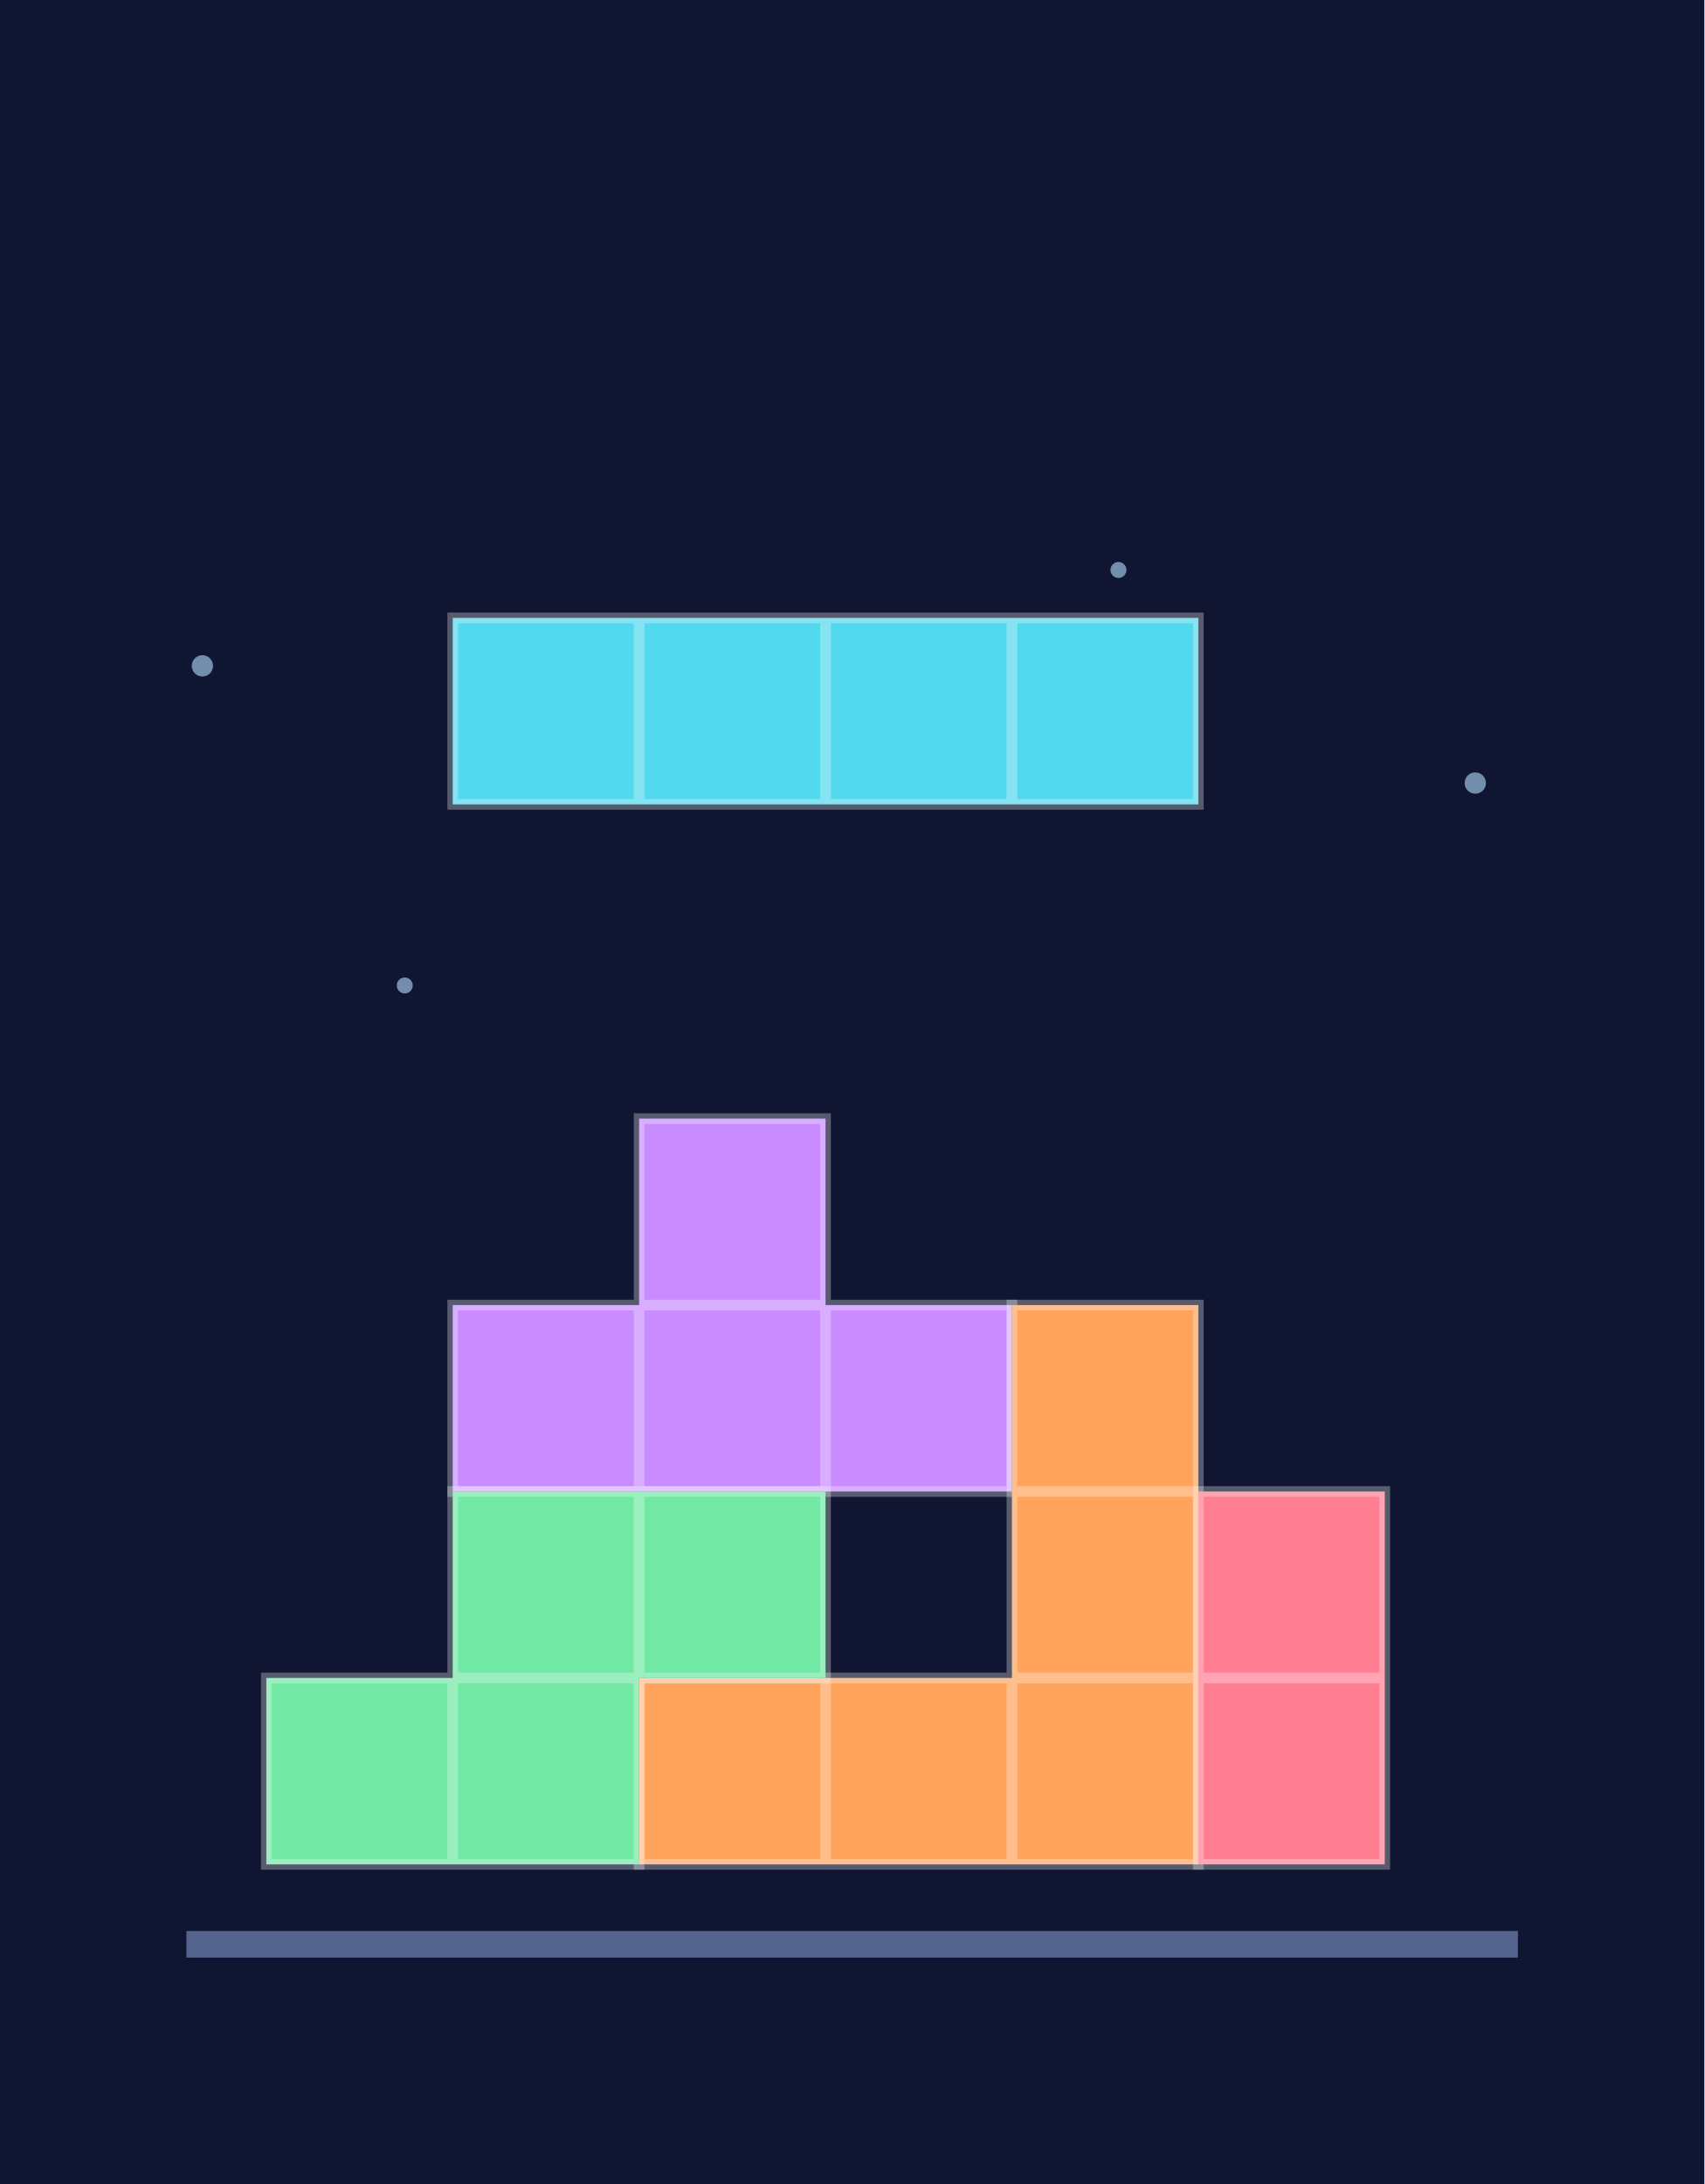
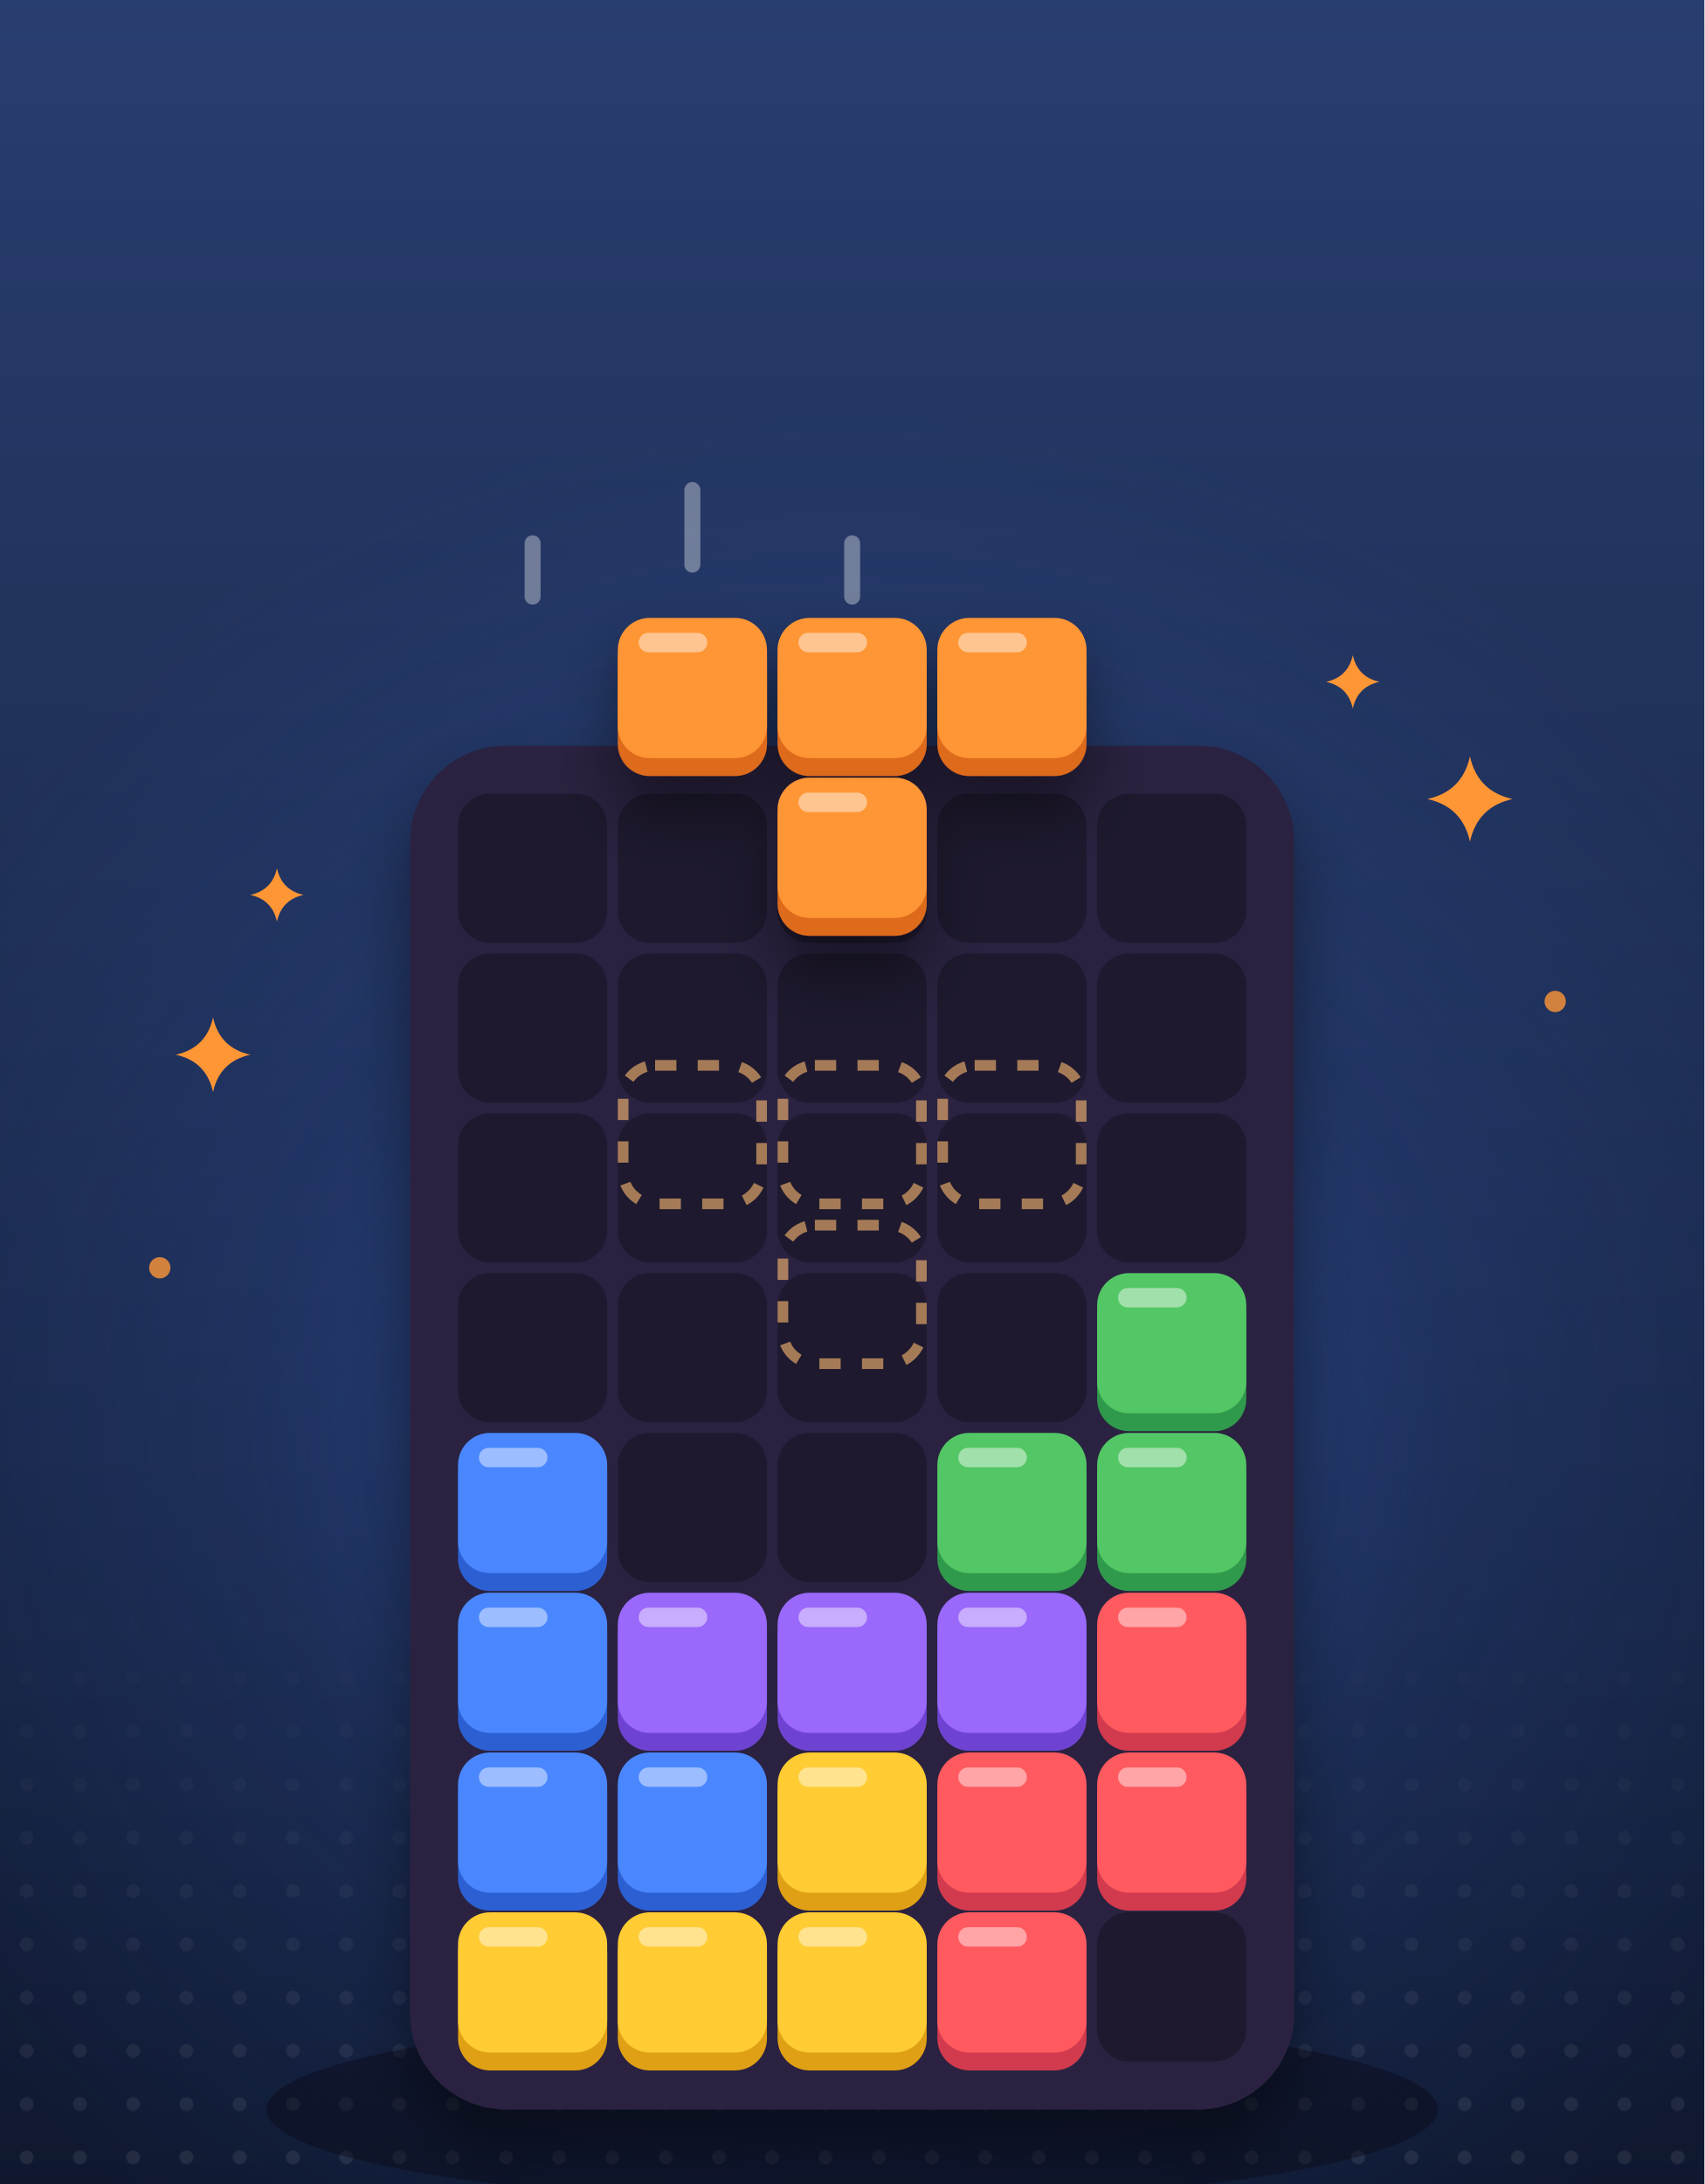
- <svg xmlns="http://www.w3.org/2000/svg" viewBox="0 0 320 410">
-   <rect width="320" height="410" fill="#101631" />
-   <g fill="#b4ddff" opacity=".6">
-     <circle cx="38" cy="125" r="2" />
-     <circle cx="277" cy="147" r="2" />
-     <circle cx="210" cy="107" r="1.5" />
-     <circle cx="76" cy="185" r="1.5" />
+ <svg xmlns="http://www.w3.org/2000/svg" viewBox="0 0 320 410" role="img" aria-labelledby="title desc">
+   <defs>
+     <linearGradient id="bg" x1="0" y1="0" x2="0" y2="1">
+       <stop stop-color="#293e70" />
+       <stop offset="1" stop-color="#0f182f" />
+     </linearGradient>
+     <radialGradient id="glow" cx="50%" cy="50%" r="50%">
+       <stop stop-color="#4474e4" stop-opacity=".5" />
+       <stop offset=".55" stop-color="#4474e4" stop-opacity=".14" />
+       <stop offset="1" stop-color="#4474e4" stop-opacity="0" />
+     </radialGradient>
+     <pattern id="dots" width="10" height="10" patternUnits="userSpaceOnUse">
+       <circle cx="5" cy="5" r="1.3" fill="#fff" />
+     </pattern>
+     <linearGradient id="dotfade" x1="0" y1="0" x2="0" y2="1">
+       <stop stop-color="#fff" stop-opacity="0" />
+       <stop offset="1" stop-color="#fff" stop-opacity=".9" />
+     </linearGradient>
+     <mask id="floor">
+       <rect x="0" y="300" width="320" height="110" fill="url(#dotfade)" />
+     </mask>
+     <filter id="drop" x="-25%" y="-25%" width="150%" height="160%">
+       <feDropShadow dx="0" dy="7" stdDeviation="6" flood-color="#05030c" flood-opacity=".42" />
+     </filter>
+   </defs>
+   <rect x="0" y="0" width="320" height="410" fill="url(#bg)" />
+   <ellipse cx="160" cy="268" rx="210" ry="190" fill="url(#glow)" />
+   <rect x="0" y="300" width="320" height="110" fill="url(#dots)" mask="url(#floor)" opacity="0.09" />
+   <path d="M276 142Q277.44 148.56 284 150Q277.44 151.44 276 158Q274.56 151.44 268 150Q274.56 148.56 276 142Z" fill="#ff9636" />
+   <path d="M40 191Q41.26 196.74 47 198Q41.26 199.26 40 205Q38.74 199.26 33 198Q38.74 196.74 40 191Z" fill="#ff9636" />
+   <circle cx="292" cy="188" r="2" fill="#ff9636" opacity="0.8" />
+   <path d="M254 123Q254.9 127.1 259 128Q254.9 128.9 254 133Q253.1 128.9 249 128Q253.1 127.1 254 123Z" fill="#ff9636" />
+   <path d="M52 163Q52.9 167.1 57 168Q52.9 168.9 52 173Q51.1 168.9 47 168Q51.1 167.1 52 163Z" fill="#ff9636" />
+   <circle cx="30" cy="238" r="2" fill="#ff9636" opacity="0.8" />
+   <ellipse cx="160" cy="396" rx="110" ry="17.6" fill="#05030c" opacity="0.35" />
+   <rect x="77" y="140" width="166" height="256" fill="#2a2140" rx="18" filter="url(#drop)" />
+   <rect x="86" y="239" width="28" height="28" fill="#000" rx="6" opacity="0.28" />
+   <rect x="116" y="239" width="28" height="28" fill="#000" rx="6" opacity="0.28" />
+   <rect x="146" y="239" width="28" height="28" fill="#000" rx="6" opacity="0.28" />
+   <rect x="176" y="239" width="28" height="28" fill="#000" rx="6" opacity="0.28" />
+   <g>
+     <rect x="206" y="240.68" width="28" height="28" fill="#2f9a4c" rx="6" />
+     <rect x="206" y="239" width="28" height="26.32" fill="#53c765" rx="6" />
+     <rect x="209.92" y="241.8" width="12.88" height="3.64" fill="#fff" rx="1.82" opacity="0.45" />
  </g>
-   <path d="M35 365h250" stroke="#53648e" stroke-width="5" />
-   <g stroke="#fff" stroke-opacity=".3" stroke-width="2">
-     <g fill="#53d9ed">
-       <path d="M85 116h35v35H85zM120 116h35v35h-35zM155 116h35v35h-35zM190 116h35v35h-35z" />
+   <g>
+     <rect x="86" y="270.68" width="28" height="28" fill="#2c5fd2" rx="6" />
+     <rect x="86" y="269" width="28" height="26.32" fill="#4a87ff" rx="6" />
+     <rect x="89.92" y="271.8" width="12.88" height="3.64" fill="#fff" rx="1.82" opacity="0.45" />
+   </g>
+   <rect x="116" y="269" width="28" height="28" fill="#000" rx="6" opacity="0.28" />
+   <rect x="146" y="269" width="28" height="28" fill="#000" rx="6" opacity="0.28" />
+   <g>
+     <rect x="176" y="270.68" width="28" height="28" fill="#2f9a4c" rx="6" />
+     <rect x="176" y="269" width="28" height="26.32" fill="#53c765" rx="6" />
+     <rect x="179.92" y="271.8" width="12.88" height="3.64" fill="#fff" rx="1.82" opacity="0.45" />
+   </g>
+   <g>
+     <rect x="206" y="270.68" width="28" height="28" fill="#2f9a4c" rx="6" />
+     <rect x="206" y="269" width="28" height="26.32" fill="#53c765" rx="6" />
+     <rect x="209.92" y="271.8" width="12.88" height="3.64" fill="#fff" rx="1.82" opacity="0.45" />
+   </g>
+   <g>
+     <rect x="86" y="300.68" width="28" height="28" fill="#2c5fd2" rx="6" />
+     <rect x="86" y="299" width="28" height="26.32" fill="#4a87ff" rx="6" />
+     <rect x="89.92" y="301.8" width="12.88" height="3.64" fill="#fff" rx="1.82" opacity="0.45" />
+   </g>
+   <g>
+     <rect x="116" y="300.68" width="28" height="28" fill="#6f43d1" rx="6" />
+     <rect x="116" y="299" width="28" height="26.32" fill="#9a68fb" rx="6" />
+     <rect x="119.92" y="301.8" width="12.88" height="3.64" fill="#fff" rx="1.82" opacity="0.45" />
+   </g>
+   <g>
+     <rect x="146" y="300.68" width="28" height="28" fill="#6f43d1" rx="6" />
+     <rect x="146" y="299" width="28" height="26.32" fill="#9a68fb" rx="6" />
+     <rect x="149.92" y="301.8" width="12.88" height="3.64" fill="#fff" rx="1.82" opacity="0.45" />
+   </g>
+   <g>
+     <rect x="176" y="300.68" width="28" height="28" fill="#6f43d1" rx="6" />
+     <rect x="176" y="299" width="28" height="26.32" fill="#9a68fb" rx="6" />
+     <rect x="179.92" y="301.8" width="12.88" height="3.64" fill="#fff" rx="1.82" opacity="0.45" />
+   </g>
+   <g>
+     <rect x="206" y="300.68" width="28" height="28" fill="#d23a4d" rx="6" />
+     <rect x="206" y="299" width="28" height="26.32" fill="#ff5a5f" rx="6" />
+     <rect x="209.92" y="301.8" width="12.88" height="3.64" fill="#fff" rx="1.82" opacity="0.45" />
+   </g>
+   <g>
+     <rect x="86" y="330.68" width="28" height="28" fill="#2c5fd2" rx="6" />
+     <rect x="86" y="329" width="28" height="26.32" fill="#4a87ff" rx="6" />
+     <rect x="89.92" y="331.8" width="12.88" height="3.64" fill="#fff" rx="1.82" opacity="0.45" />
+   </g>
+   <g>
+     <rect x="116" y="330.68" width="28" height="28" fill="#2c5fd2" rx="6" />
+     <rect x="116" y="329" width="28" height="26.32" fill="#4a87ff" rx="6" />
+     <rect x="119.92" y="331.8" width="12.88" height="3.64" fill="#fff" rx="1.82" opacity="0.45" />
+   </g>
+   <g>
+     <rect x="146" y="330.68" width="28" height="28" fill="#e0a015" rx="6" />
+     <rect x="146" y="329" width="28" height="26.32" fill="#ffcc33" rx="6" />
+     <rect x="149.92" y="331.8" width="12.88" height="3.64" fill="#fff" rx="1.82" opacity="0.45" />
+   </g>
+   <g>
+     <rect x="176" y="330.68" width="28" height="28" fill="#d23a4d" rx="6" />
+     <rect x="176" y="329" width="28" height="26.32" fill="#ff5a5f" rx="6" />
+     <rect x="179.92" y="331.8" width="12.88" height="3.64" fill="#fff" rx="1.82" opacity="0.45" />
+   </g>
+   <g>
+     <rect x="206" y="330.68" width="28" height="28" fill="#d23a4d" rx="6" />
+     <rect x="206" y="329" width="28" height="26.32" fill="#ff5a5f" rx="6" />
+     <rect x="209.92" y="331.8" width="12.88" height="3.64" fill="#fff" rx="1.82" opacity="0.45" />
+   </g>
+   <g>
+     <rect x="86" y="360.68" width="28" height="28" fill="#e0a015" rx="6" />
+     <rect x="86" y="359" width="28" height="26.32" fill="#ffcc33" rx="6" />
+     <rect x="89.92" y="361.8" width="12.88" height="3.64" fill="#fff" rx="1.82" opacity="0.45" />
+   </g>
+   <g>
+     <rect x="116" y="360.68" width="28" height="28" fill="#e0a015" rx="6" />
+     <rect x="116" y="359" width="28" height="26.32" fill="#ffcc33" rx="6" />
+     <rect x="119.92" y="361.8" width="12.88" height="3.64" fill="#fff" rx="1.82" opacity="0.45" />
+   </g>
+   <g>
+     <rect x="146" y="360.68" width="28" height="28" fill="#e0a015" rx="6" />
+     <rect x="146" y="359" width="28" height="26.32" fill="#ffcc33" rx="6" />
+     <rect x="149.92" y="361.8" width="12.88" height="3.64" fill="#fff" rx="1.82" opacity="0.45" />
+   </g>
+   <g>
+     <rect x="176" y="360.68" width="28" height="28" fill="#d23a4d" rx="6" />
+     <rect x="176" y="359" width="28" height="26.32" fill="#ff5a5f" rx="6" />
+     <rect x="179.92" y="361.8" width="12.88" height="3.64" fill="#fff" rx="1.82" opacity="0.45" />
+   </g>
+   <rect x="206" y="359" width="28" height="28" fill="#000" rx="6" opacity="0.28" />
+   <rect x="86" y="149" width="28" height="28" fill="#000" rx="6" opacity="0.28" />
+   <rect x="116" y="149" width="28" height="28" fill="#000" rx="6" opacity="0.28" />
+   <rect x="146" y="149" width="28" height="28" fill="#000" rx="6" opacity="0.28" />
+   <rect x="176" y="149" width="28" height="28" fill="#000" rx="6" opacity="0.28" />
+   <rect x="206" y="149" width="28" height="28" fill="#000" rx="6" opacity="0.28" />
+   <rect x="86" y="179" width="28" height="28" fill="#000" rx="6" opacity="0.28" />
+   <rect x="116" y="179" width="28" height="28" fill="#000" rx="6" opacity="0.28" />
+   <rect x="146" y="179" width="28" height="28" fill="#000" rx="6" opacity="0.28" />
+   <rect x="176" y="179" width="28" height="28" fill="#000" rx="6" opacity="0.28" />
+   <rect x="206" y="179" width="28" height="28" fill="#000" rx="6" opacity="0.28" />
+   <rect x="86" y="209" width="28" height="28" fill="#000" rx="6" opacity="0.28" />
+   <rect x="116" y="209" width="28" height="28" fill="#000" rx="6" opacity="0.28" />
+   <rect x="146" y="209" width="28" height="28" fill="#000" rx="6" opacity="0.28" />
+   <rect x="176" y="209" width="28" height="28" fill="#000" rx="6" opacity="0.28" />
+   <rect x="206" y="209" width="28" height="28" fill="#000" rx="6" opacity="0.28" />
+   <rect x="117" y="200" width="26" height="26" fill="none" rx="6" stroke="#ffbd73" stroke-width="2" stroke-dasharray="4 4" opacity="0.6" />
+   <rect x="147" y="200" width="26" height="26" fill="none" rx="6" stroke="#ffbd73" stroke-width="2" stroke-dasharray="4 4" opacity="0.6" />
+   <rect x="177" y="200" width="26" height="26" fill="none" rx="6" stroke="#ffbd73" stroke-width="2" stroke-dasharray="4 4" opacity="0.6" />
+   <rect x="147" y="230" width="26" height="26" fill="none" rx="6" stroke="#ffbd73" stroke-width="2" stroke-dasharray="4 4" opacity="0.6" />
+   <g filter="url(#drop)">
+     <g>
+       <rect x="116" y="117.68" width="28" height="28" fill="#de6a1c" rx="6" />
+       <rect x="116" y="116" width="28" height="26.32" fill="#ff9636" rx="6" />
+       <rect x="119.92" y="118.8" width="12.88" height="3.64" fill="#fff" rx="1.82" opacity="0.45" />
    </g>
-     <g fill="#c88cff">
-       <path d="M120 210h35v35h-35zM85 245h35v35H85zM120 245h35v35h-35zM155 245h35v35h-35z" />
+     <g>
+       <rect x="146" y="117.68" width="28" height="28" fill="#de6a1c" rx="6" />
+       <rect x="146" y="116" width="28" height="26.32" fill="#ff9636" rx="6" />
+       <rect x="149.92" y="118.8" width="12.88" height="3.64" fill="#fff" rx="1.82" opacity="0.45" />
    </g>
-     <g fill="#ffa35d">
-       <path d="M190 245h35v35h-35zM190 280h35v35h-35zM120 315h35v35h-35zM155 315h35v35h-35zM190 315h35v35h-35z" />
+     <g>
+       <rect x="176" y="117.68" width="28" height="28" fill="#de6a1c" rx="6" />
+       <rect x="176" y="116" width="28" height="26.32" fill="#ff9636" rx="6" />
+       <rect x="179.92" y="118.8" width="12.88" height="3.64" fill="#fff" rx="1.82" opacity="0.45" />
    </g>
-     <g fill="#71e8a4">
-       <path d="M50 315h35v35H50zM85 315h35v35H85zM85 280h35v35H85zM120 280h35v35h-35z" />
-     </g>
-     <g fill="#ff7e91">
-       <path d="M225 280h35v35h-35zM225 315h35v35h-35z" />
+     <g>
+       <rect x="146" y="147.68" width="28" height="28" fill="#de6a1c" rx="6" />
+       <rect x="146" y="146" width="28" height="26.32" fill="#ff9636" rx="6" />
+       <rect x="149.92" y="148.8" width="12.88" height="3.64" fill="#fff" rx="1.82" opacity="0.45" />
    </g>
  </g>
+   <path d="M100 112v-10M130 106v-14M160 112v-10" fill="none" stroke="#fff" stroke-width="3" stroke-linecap="round" stroke-linejoin="round" opacity="0.35" />
</svg>
